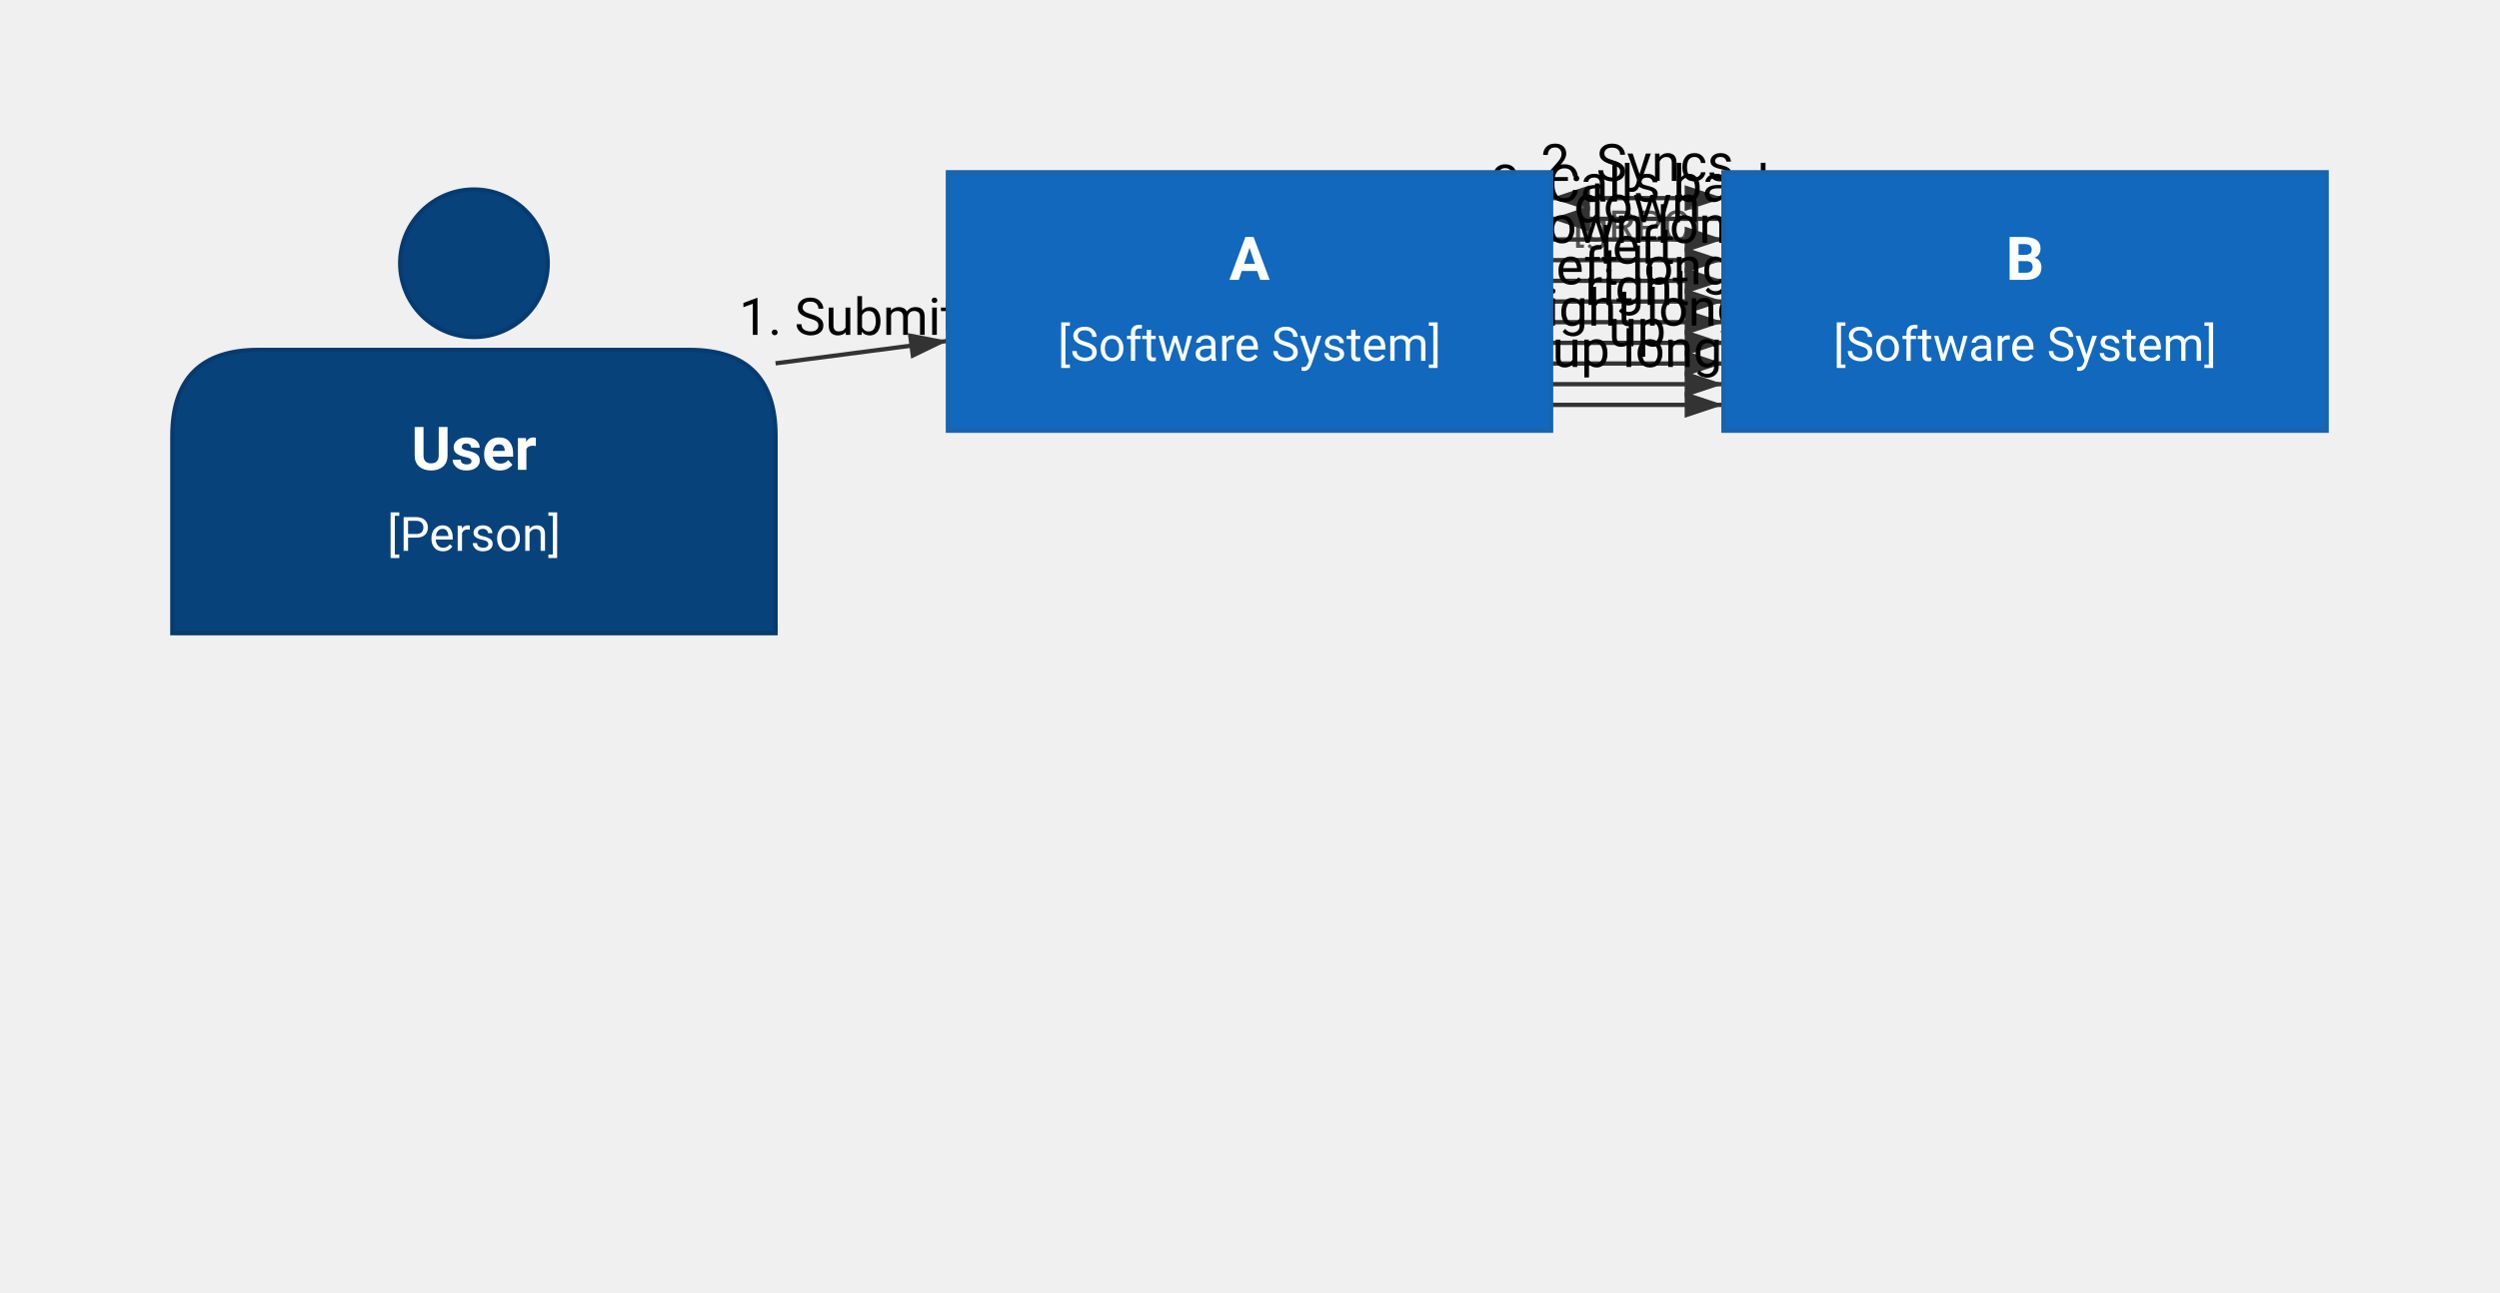
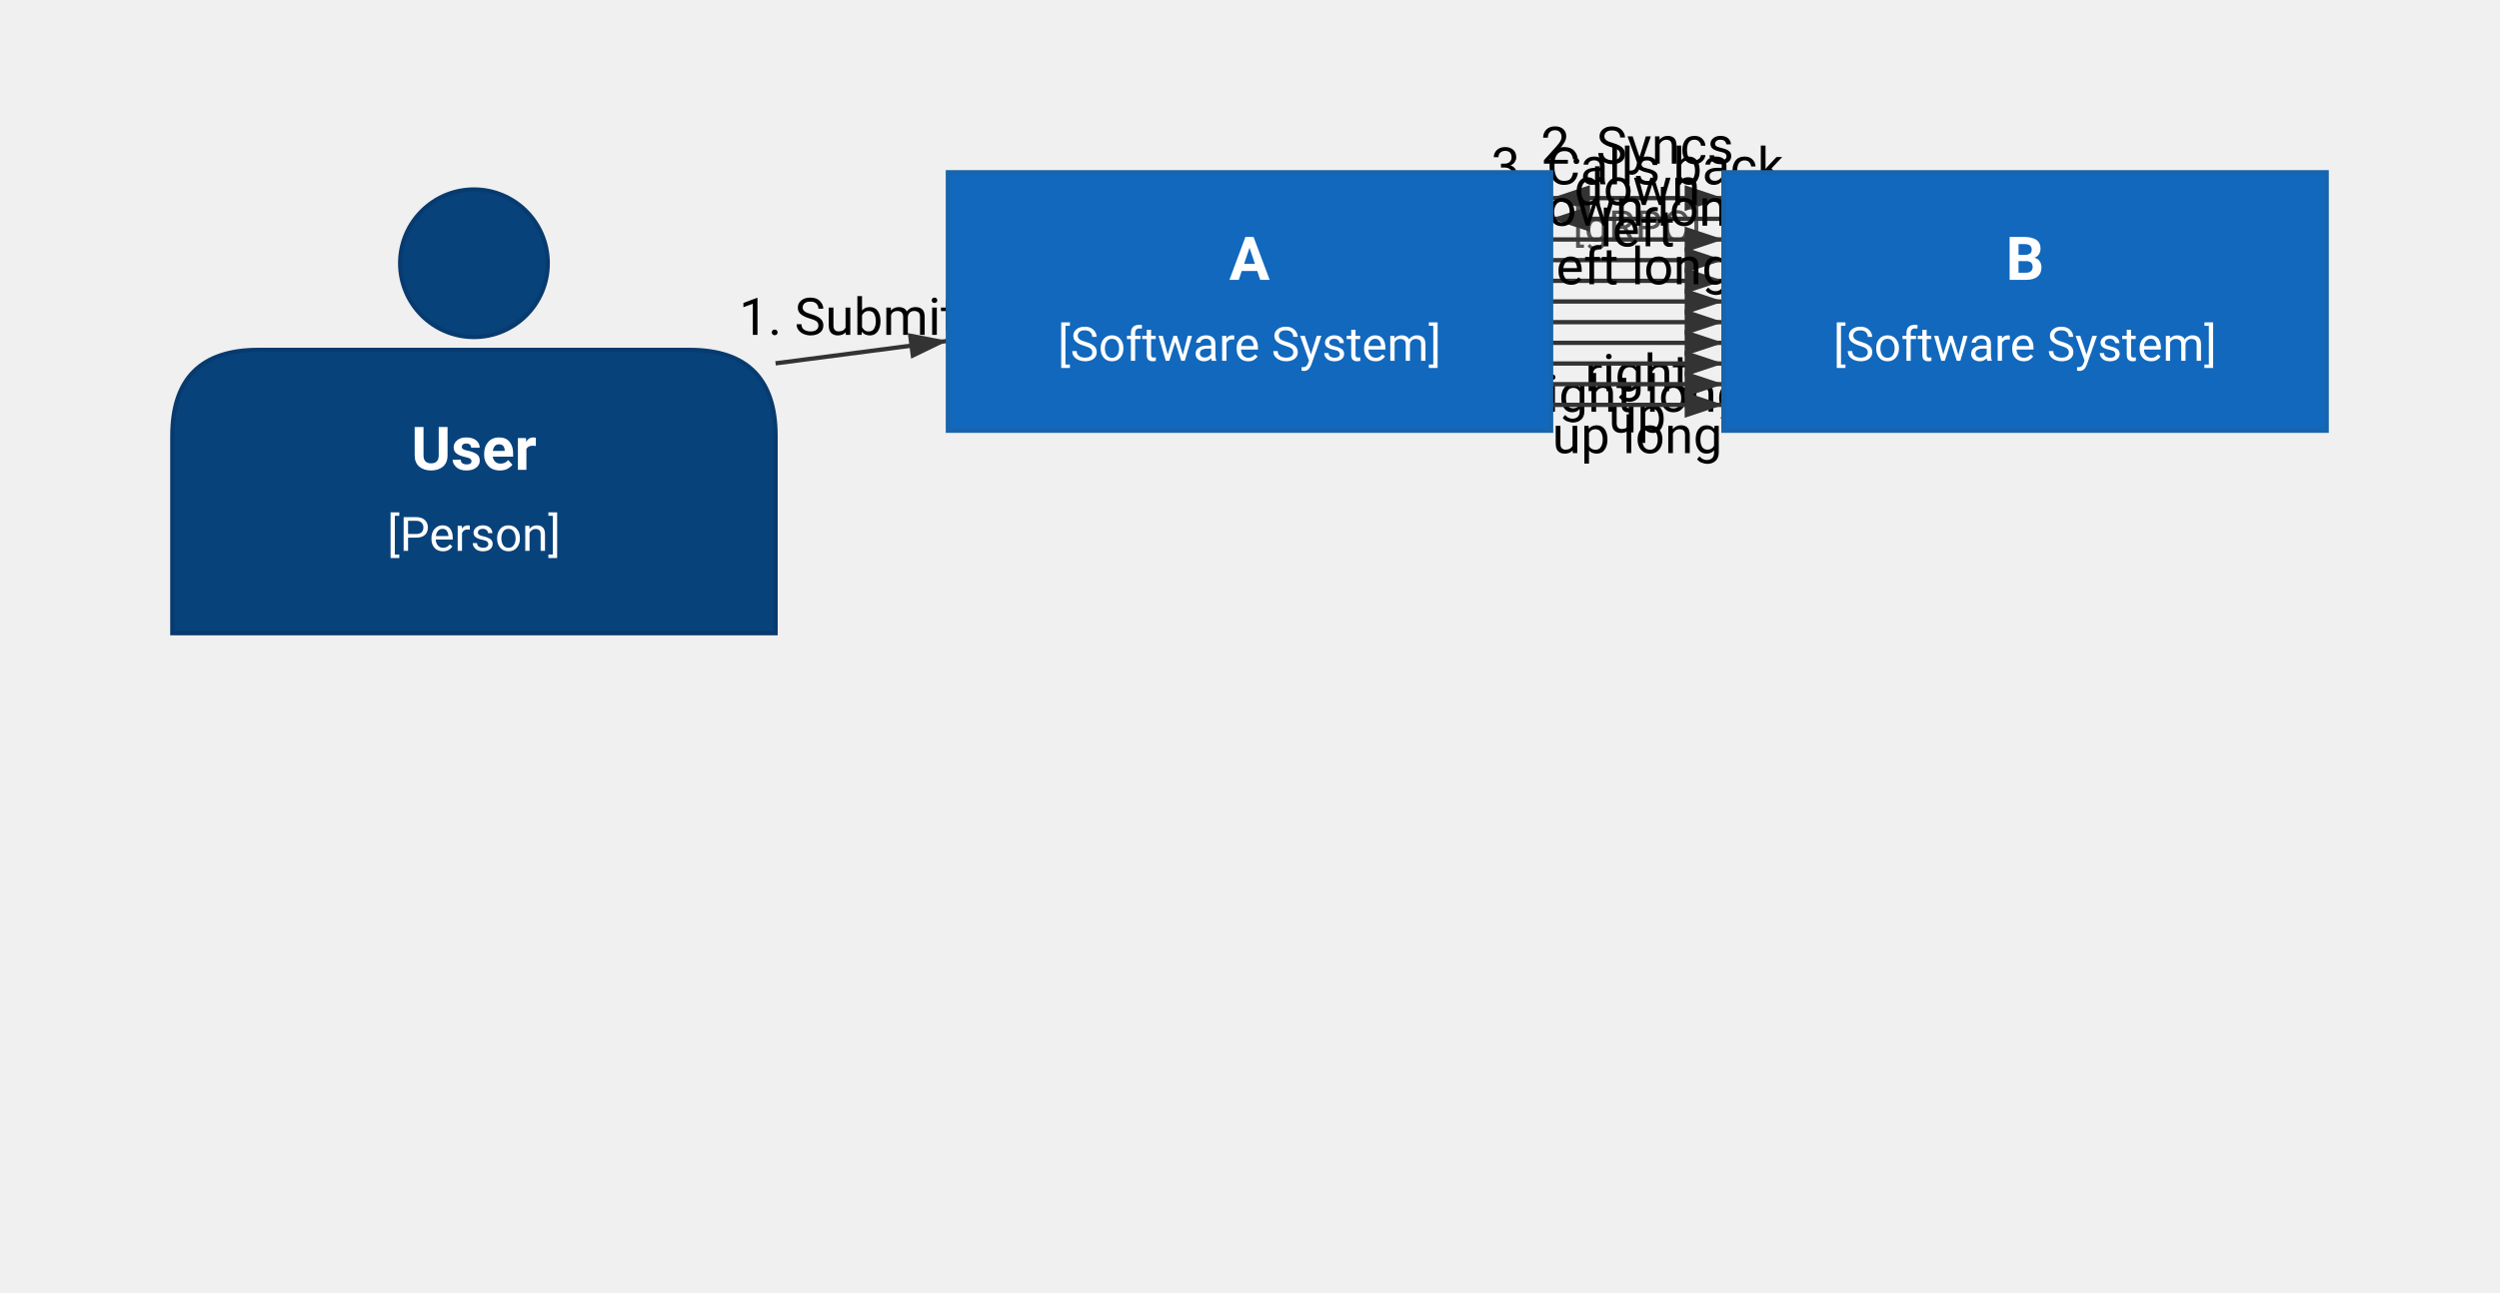
<svg xmlns="http://www.w3.org/2000/svg" width="580" height="300" viewBox="0 0 580 300">
  <defs>
    <marker id="arrowhead" markerWidth="10" markerHeight="10" refX="9" refY="3" orient="auto-start-reverse">
      <path d="M0,0 L0,6 L9,3 z" fill="#333333" />
    </marker>
  </defs>
  <g data-edge-id="e1">
    <line x1="180" y1="84.361" x2="220" y2="79.139" stroke="#333333" marker-end="url(#arrowhead)" />
    <text x="200" y="77.75" text-anchor="middle" font-size="12" font-family="system-ui, -apple-system, &quot;Segoe UI&quot;, Roboto, sans-serif" fill="#000000">1. Submits</text>
  </g>
  <g data-edge-id="e2">
    <line x1="360" y1="46" x2="400" y2="46" stroke="#333333" marker-start="url(#arrowhead)" marker-end="url(#arrowhead)" />
-     <text x="380" y="42" text-anchor="middle" font-size="12" font-family="system-ui, -apple-system, &quot;Segoe UI&quot;, Roboto, sans-serif" fill="#000000">2. Syncs</text>
+     <text x="380" y="38" text-anchor="middle" font-size="12" font-family="system-ui, -apple-system, &quot;Segoe UI&quot;, Roboto, sans-serif" fill="#000000">2. Syncs</text>
    <text x="380" y="56" text-anchor="middle" font-size="10" font-family="system-ui, -apple-system, &quot;Segoe UI&quot;, Roboto, sans-serif" fill="#555555">[gRPC]</text>
  </g>
  <g data-edge-id="e3">
    <line x1="400" y1="50.8" x2="360" y2="50.8" stroke="#333333" marker-end="url(#arrowhead)" />
-     <text x="380" y="46.8" text-anchor="middle" font-size="12" font-family="system-ui, -apple-system, &quot;Segoe UI&quot;, Roboto, sans-serif" fill="#000000">3. Calls back</text>
+     <text x="380" y="42.8" text-anchor="middle" font-size="12" font-family="system-ui, -apple-system, &quot;Segoe UI&quot;, Roboto, sans-serif" fill="#000000">3. Calls back</text>
  </g>
  <g data-edge-id="e4">
    <line x1="360" y1="55.6" x2="400" y2="55.6" stroke="#333333" marker-end="url(#arrowhead)" />
-     <text x="380" y="51.6" text-anchor="middle" font-size="12" font-family="system-ui, -apple-system, &quot;Segoe UI&quot;, Roboto, sans-serif" fill="#000000">down</text>
+     <text x="380" y="47.6" text-anchor="middle" font-size="12" font-family="system-ui, -apple-system, &quot;Segoe UI&quot;, Roboto, sans-serif" fill="#000000">down</text>
  </g>
  <g data-edge-id="e5">
    <line x1="360" y1="60.4" x2="400" y2="60.4" stroke="#333333" marker-end="url(#arrowhead)" />
-     <text x="380" y="56.4" text-anchor="middle" font-size="12" font-family="system-ui, -apple-system, &quot;Segoe UI&quot;, Roboto, sans-serif" fill="#000000">down long</text>
+     <text x="380" y="52.4" text-anchor="middle" font-size="12" font-family="system-ui, -apple-system, &quot;Segoe UI&quot;, Roboto, sans-serif" fill="#000000">down long</text>
  </g>
  <g data-edge-id="e6">
    <line x1="360" y1="65.2" x2="400" y2="65.2" stroke="#333333" marker-end="url(#arrowhead)" />
-     <text x="380" y="61.2" text-anchor="middle" font-size="12" font-family="system-ui, -apple-system, &quot;Segoe UI&quot;, Roboto, sans-serif" fill="#000000">left</text>
+     <text x="380" y="57.2" text-anchor="middle" font-size="12" font-family="system-ui, -apple-system, &quot;Segoe UI&quot;, Roboto, sans-serif" fill="#000000">left</text>
  </g>
  <g data-edge-id="e7">
    <line x1="360" y1="70" x2="400" y2="70" stroke="#333333" marker-end="url(#arrowhead)" />
    <text x="380" y="66" text-anchor="middle" font-size="12" font-family="system-ui, -apple-system, &quot;Segoe UI&quot;, Roboto, sans-serif" fill="#000000">left long</text>
  </g>
  <g data-edge-id="e8">
    <line x1="360" y1="74.8" x2="400" y2="74.8" stroke="#333333" marker-end="url(#arrowhead)" />
-     <text x="380" y="70.8" text-anchor="middle" font-size="12" font-family="system-ui, -apple-system, &quot;Segoe UI&quot;, Roboto, sans-serif" fill="#000000">right</text>
+     <text x="380" y="90.8" text-anchor="middle" font-size="12" font-family="system-ui, -apple-system, &quot;Segoe UI&quot;, Roboto, sans-serif" fill="#000000">right</text>
  </g>
  <g data-edge-id="e9">
    <line x1="360" y1="79.6" x2="400" y2="79.6" stroke="#333333" marker-end="url(#arrowhead)" />
-     <text x="380" y="75.6" text-anchor="middle" font-size="12" font-family="system-ui, -apple-system, &quot;Segoe UI&quot;, Roboto, sans-serif" fill="#000000">right long</text>
+     <text x="380" y="95.6" text-anchor="middle" font-size="12" font-family="system-ui, -apple-system, &quot;Segoe UI&quot;, Roboto, sans-serif" fill="#000000">right long</text>
  </g>
  <g data-edge-id="e10">
    <line x1="360" y1="84.4" x2="400" y2="84.4" stroke="#333333" marker-end="url(#arrowhead)" />
-     <text x="380" y="80.4" text-anchor="middle" font-size="12" font-family="system-ui, -apple-system, &quot;Segoe UI&quot;, Roboto, sans-serif" fill="#000000">up</text>
+     <text x="380" y="100.4" text-anchor="middle" font-size="12" font-family="system-ui, -apple-system, &quot;Segoe UI&quot;, Roboto, sans-serif" fill="#000000">up</text>
  </g>
  <g data-edge-id="e11">
    <line x1="360" y1="89.2" x2="400" y2="89.2" stroke="#333333" marker-end="url(#arrowhead)" />
-     <text x="380" y="85.2" text-anchor="middle" font-size="12" font-family="system-ui, -apple-system, &quot;Segoe UI&quot;, Roboto, sans-serif" fill="#000000">up long</text>
+     <text x="380" y="105.2" text-anchor="middle" font-size="12" font-family="system-ui, -apple-system, &quot;Segoe UI&quot;, Roboto, sans-serif" fill="#000000">up long</text>
  </g>
  <g data-edge-id="e12">
    <line x1="360" y1="94" x2="400" y2="94" stroke="#333333" marker-end="url(#arrowhead)" />
  </g>
  <g data-node-id="u">
    <g>
      <path d="M 40 147 L 40 101.24 Q 40 81.24 60 81.24 L 160 81.24 Q 180 81.24 180 101.24 L 180 147 Z" fill="#08427b" stroke="#073b6f" />
      <circle cx="110" cy="61.12" r="17.12" fill="#08427b" stroke="#073b6f" />
    </g>
    <text x="110" y="105.245" dominant-baseline="middle" text-anchor="middle" font-size="14" font-weight="bold" font-family="system-ui, -apple-system, &quot;Segoe UI&quot;, Roboto, sans-serif" fill="#ffffff">User</text>
    <text x="110" y="124.87" dominant-baseline="middle" text-anchor="middle" font-size="11" font-family="system-ui, -apple-system, &quot;Segoe UI&quot;, Roboto, sans-serif" fill="#ffffff">[Person]</text>
  </g>
  <g data-node-id="a">
    <rect x="220" y="40" width="140" height="60" fill="#1168bd" stroke="#1864ad" />
    <text x="290" y="61.125" dominant-baseline="middle" text-anchor="middle" font-size="14" font-weight="bold" font-family="system-ui, -apple-system, &quot;Segoe UI&quot;, Roboto, sans-serif" fill="#ffffff">A</text>
    <text x="290" y="80.75" dominant-baseline="middle" text-anchor="middle" font-size="11" font-family="system-ui, -apple-system, &quot;Segoe UI&quot;, Roboto, sans-serif" fill="#ffffff">[Software System]</text>
  </g>
  <g data-node-id="b">
    <rect x="400" y="40" width="140" height="60" fill="#1168bd" stroke="#1864ad" />
    <text x="470" y="61.125" dominant-baseline="middle" text-anchor="middle" font-size="14" font-weight="bold" font-family="system-ui, -apple-system, &quot;Segoe UI&quot;, Roboto, sans-serif" fill="#ffffff">B</text>
    <text x="470" y="80.75" dominant-baseline="middle" text-anchor="middle" font-size="11" font-family="system-ui, -apple-system, &quot;Segoe UI&quot;, Roboto, sans-serif" fill="#ffffff">[Software System]</text>
  </g>
</svg>
